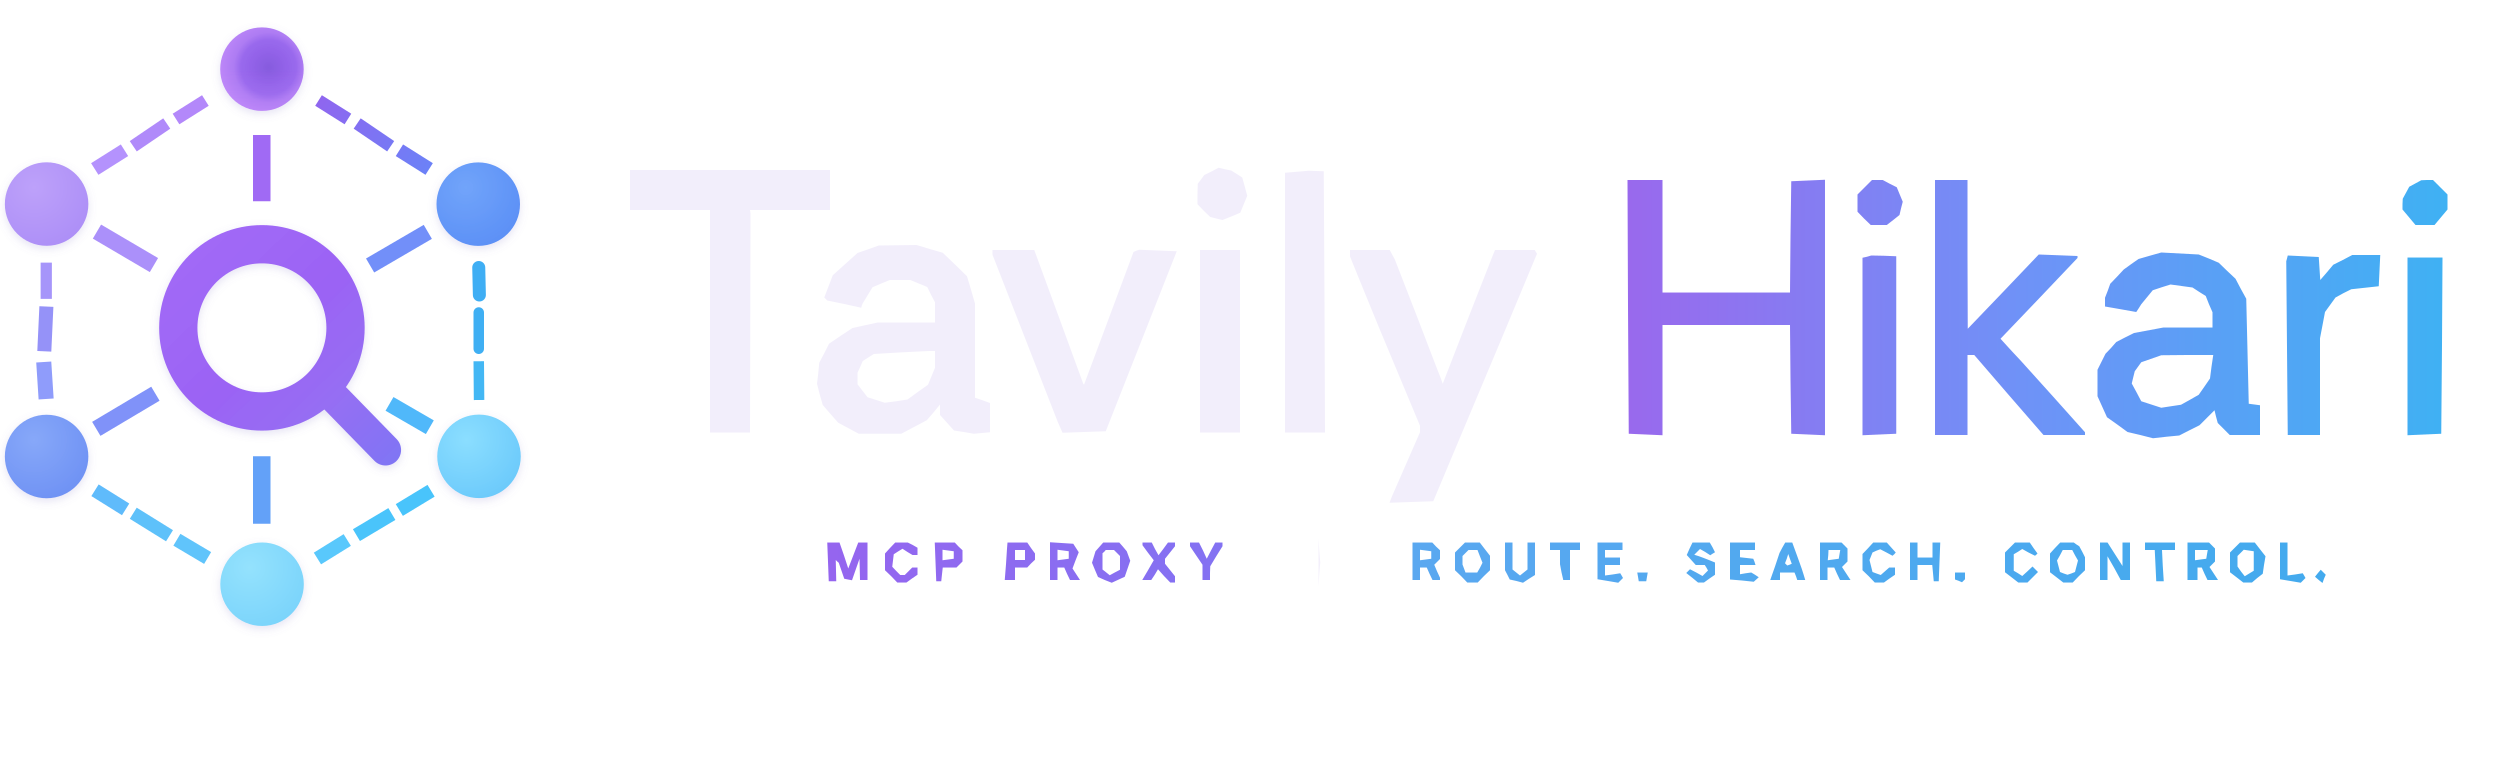
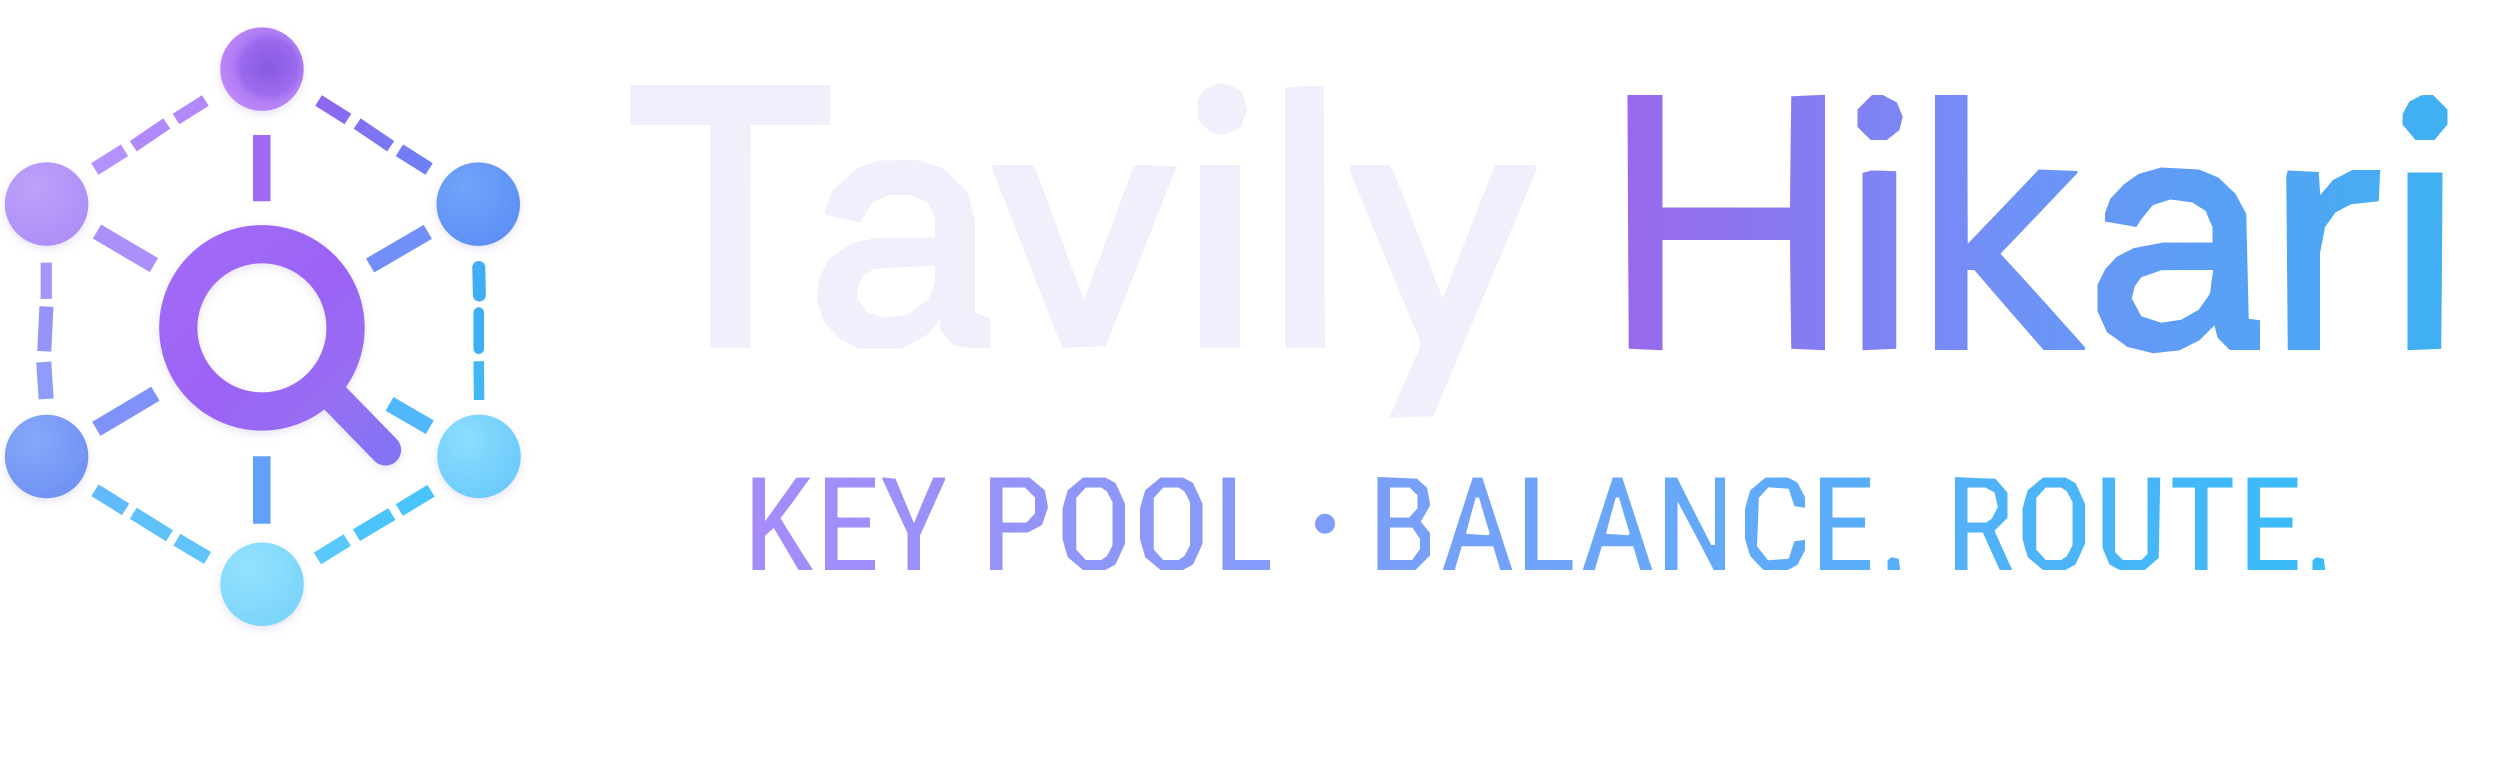
<svg xmlns="http://www.w3.org/2000/svg" width="1000" height="310" viewBox="0 0 1000 310" color-interpolation="sRGB">
  <defs>
    <radialGradient id="node-top-gradient" cx="58%" cy="48%" r="60%">
      <stop offset="0" stop-color="#865BDE" />
      <stop offset="35%" stop-color="#9363E9" />
      <stop offset="55%" stop-color="#9969ED" />
      <stop offset="70%" stop-color="#AE7CF3" />
      <stop offset="100%" stop-color="#BE88F9" />
    </radialGradient>
    <linearGradient id="node-top-lighting" x1="0" y1="0" x2="0" y2="1">
      <stop offset="50%" stop-color="#D598FF" stop-opacity="0" />
      <stop offset="100%" stop-color="#D598FF" stop-opacity="0.12" />
    </linearGradient>
    <radialGradient id="node-upper-left-gradient" cx="35%" cy="30%" r="75%">
      <stop offset="0" stop-color="#BDA1FA" />
      <stop offset="100%" stop-color="#AD8FF7" />
    </radialGradient>
    <radialGradient id="node-upper-right-gradient" cx="35%" cy="30%" r="75%">
      <stop offset="0" stop-color="#71A4FA" />
      <stop offset="100%" stop-color="#5C90F6" />
    </radialGradient>
    <radialGradient id="node-lower-left-gradient" cx="35%" cy="30%" r="75%">
      <stop offset="0" stop-color="#87A8F9" />
      <stop offset="100%" stop-color="#6F92F4" />
    </radialGradient>
    <radialGradient id="node-lower-right-gradient" cx="35%" cy="30%" r="75%">
      <stop offset="0" stop-color="#8BDEFF" />
      <stop offset="100%" stop-color="#6CCAFB" />
    </radialGradient>
    <radialGradient id="node-bottom-gradient" cx="35%" cy="30%" r="75%">
      <stop offset="0" stop-color="#94E2FD" />
      <stop offset="100%" stop-color="#7BD4FB" />
    </radialGradient>
    <linearGradient id="edge-top-right-gradient" x1="127" y1="41" x2="172" y2="69" gradientUnits="userSpaceOnUse">
      <stop offset="0" stop-color="#8F66EF" />
      <stop offset="100%" stop-color="#6B82F7" />
    </linearGradient>
    <linearGradient id="search-gradient" x1="72" y1="96" x2="157" y2="184" gradientUnits="userSpaceOnUse">
      <stop offset="0" stop-color="#A26AF7" />
      <stop offset="45%" stop-color="#9B63F4" />
      <stop offset="72%" stop-color="#966EF3" />
      <stop offset="100%" stop-color="#8174F4" />
    </linearGradient>
    <filter id="soft-depth" x="-20%" y="-20%" width="140%" height="145%" color-interpolation-filters="sRGB">
      <feDropShadow dx="0" dy="1.2" stdDeviation="1.8" flood-color="#8674C9" flood-opacity="0.2" />
    </filter>
    <linearGradient id="wordmark-tavily-gradient" x1="2520" y1="0" x2="6150" y2="0" gradientUnits="userSpaceOnUse">
      <stop offset="0" stop-color="#F2EEFB" />
      <stop offset="1" stop-color="#F2EEFB" />
    </linearGradient>
    <linearGradient id="wordmark-hikari-gradient" x1="6510" y1="0" x2="9790" y2="0" gradientUnits="userSpaceOnUse">
      <stop offset="0" stop-color="#9969ED" />
      <stop offset="0.48" stop-color="#6F92F7" />
      <stop offset="1" stop-color="#3FB1F3" />
    </linearGradient>
-     <linearGradient id="tagline-primary-gradient" x1="3310" y1="0" x2="4890" y2="0" gradientUnits="userSpaceOnUse">
-       <stop offset="0" stop-color="#9565EF" />
-       <stop offset="1" stop-color="#8372F2" />
-     </linearGradient>
-     <linearGradient id="tagline-secondary-gradient" x1="5650" y1="0" x2="9300" y2="0" gradientUnits="userSpaceOnUse">
-       <stop offset="0" stop-color="#5AA8F0" />
-       <stop offset="1" stop-color="#43AAEE" />
+     <linearGradient id="tagline-flow-gradient" x1="2970" y1="0" x2="9350" y2="0" gradientUnits="userSpaceOnUse">
+       <stop offset="0" stop-color="#A78BFA" />
+       <stop offset="1" stop-color="#38BDF8" />
    </linearGradient>
  </defs>
  <g id="mark-artwork">
    <g id="outer-network" fill="none" stroke-width="5" stroke-linecap="butt">
      <g id="edge-top-left">
        <line x1="70.4" y1="47.6" x2="82.15" y2="40.2" stroke="#B388FA" />
        <line x1="53.3" y1="58.5" x2="66.7" y2="49.4" stroke="#B08AFA" />
        <line x1="37.9" y1="67.6" x2="49.8" y2="60.1" stroke="#B492FD" stroke-width="5.5" />
      </g>
      <g id="edge-top-right" stroke="url(#edge-top-right-gradient)">
        <line x1="127.415" y1="40.2" x2="139.165" y2="47.6" />
        <line x1="142.865" y1="49.4" x2="156.265" y2="58.5" />
        <line x1="159.765" y1="60.1" x2="171.665" y2="67.6" stroke-width="5.5" />
      </g>
      <g id="edge-right" stroke-width="4.2">
        <line x1="191.5" y1="107" x2="191.75" y2="118" stroke="#3FAEF4" stroke-width="5.2" stroke-linecap="round" />
        <line x1="191.5" y1="125" x2="191.5" y2="139.5" stroke="#3FAFF3" stroke-linecap="round" />
        <line x1="191.5" y1="144.5" x2="191.625" y2="160" stroke="#43B7F4" />
      </g>
      <g id="edge-bottom-right" stroke-width="5.5">
        <line x1="172.425" y1="196.3" x2="159.725" y2="204" stroke="#49C4FB" />
        <line x1="156.75" y1="205.6" x2="142.575" y2="214.05" stroke="#4AC4FB" />
        <line x1="138.9" y1="216" x2="126.969" y2="223.4" stroke="#59C8FC" />
      </g>
      <g id="edge-bottom-left" stroke-width="5.5">
        <line x1="38" y1="196.1" x2="50.25" y2="203.75" stroke="#5FBBFB" />
        <line x1="53.3" y1="205.3" x2="67.8" y2="214.3" stroke="#5EC1FA" stroke-width="5.25" />
        <line x1="70.75" y1="215.9" x2="83.05" y2="223.2" stroke="#60C4FB" />
      </g>
      <g id="edge-left" stroke-width="4.5">
        <line x1="18.5" y1="107.3" x2="18.5" y2="117.3" stroke="#A695FA" stroke-linecap="square" />
        <line x1="18.555" y1="122.615" x2="17.723" y2="140.521" stroke="#9592F8" stroke-width="5.605" />
        <line x1="17.497" y1="144.805" x2="18.452" y2="159.59" stroke="#8F9CFB" stroke-width="6.026" />
      </g>
    </g>
    <g id="center-spokes" fill="none" stroke-linecap="butt">
      <line id="spoke-top" x1="104.7" y1="57.5" x2="104.7" y2="77" stroke="#A06AF4" stroke-width="7" stroke-linecap="square" />
      <line id="spoke-upper-right" x1="171.12" y1="92.74" x2="148.04" y2="106.2" stroke="#728FF9" stroke-width="6.48" />
      <line id="spoke-lower-right" x1="171.93" y1="170.895" x2="155.8" y2="161.555" stroke="#50B8FA" stroke-width="6.33" />
      <line id="spoke-bottom" x1="104.7" y1="186" x2="104.7" y2="206" stroke="#63A1F8" stroke-width="7" stroke-linecap="square" />
      <line id="spoke-lower-left" x1="38.515" y1="171.54" x2="62.16" y2="157.482" stroke="#8092F9" stroke-width="6.52" />
      <line id="spoke-upper-left" x1="38.78" y1="92.64" x2="61.572" y2="106.035" stroke="#AB90FA" stroke-width="6.52" />
    </g>
    <g id="nodes" stroke="none" filter="url(#soft-depth)">
      <circle id="node-top" cx="104.782" cy="27.66" r="16.7" fill="url(#node-top-gradient)" />
      <circle id="node-top-lighting" cx="104.782" cy="27.66" r="16.7" fill="url(#node-top-lighting)" />
      <circle id="node-upper-right" cx="191.298" cy="81.66" r="16.7" fill="url(#node-upper-right-gradient)" />
      <circle id="node-lower-right" cx="191.6" cy="182.54" r="16.7" fill="url(#node-lower-right-gradient)" />
      <circle id="node-bottom" cx="104.825" cy="233.69" r="16.7" fill="url(#node-bottom-gradient)" />
      <circle id="node-lower-left" cx="18.641" cy="182.6" r="16.7" fill="url(#node-lower-left-gradient)" />
      <circle id="node-upper-left" cx="18.642" cy="81.62" r="16.7" fill="url(#node-upper-left-gradient)" />
    </g>
    <g id="search-symbol" fill="none" stroke="url(#search-gradient)" stroke-linecap="round" filter="url(#soft-depth)">
      <circle id="search-ring" cx="104.766" cy="131.143" r="33.45" stroke-width="15.307" />
      <line id="search-handle" x1="129.941" y1="155.097" x2="154.214" y2="179.983" stroke-width="12.43" />
    </g>
  </g>
-   <g id="wordmark">
+   <g id="wordmark" transform="translate(0 -34)">
    <g transform="translate(0,310) scale(0.1,-0.1)" id="wordmark-tavily" fill="url(#wordmark-tavily-gradient)">
      <path d="M4846 2414 l-29 -14 -13 -18 -13 -17 -1 -41 0 -41 25 -26 26 -25 24 -6 25 -6 35 14 36 15 14 34 14 34 -10 37 -10 36 -22 14 -22 14 -25 5 -26 6 -28 -15z M2520 2340 l0 -80 160 0 160 0 0 -445 0 -445 80 0 80 0 1 438 1 437 -1 8 -1 7 160 0 160 0 0 80 0 80 -400 0 -400 0 0 -80z M5188 2413 l-48 -4 0 -520 0 -519 80 0 80 0 -2 523 -3 522 -30 1 -30 1 -47 -4z M3473 2103 l-43 -15 -49 -44 -50 -45 -17 -45 -17 -44 6 -6 6 -6 68 -14 68 -15 2 8 3 8 20 33 20 33 35 15 34 14 41 0 41 0 34 -14 34 -14 15 -31 16 -30 0 -41 0 -40 -115 0 -114 0 -51 -11 -50 -11 -47 -31 -47 -32 -19 -38 -20 -38 -4 -42 -5 -42 11 -43 12 -42 31 -36 31 -35 41 -22 41 -22 85 0 85 0 51 27 51 27 27 31 26 32 0 -21 0 -21 28 -31 28 -31 39 -6 40 -7 33 3 32 3 0 59 0 58 -30 11 -30 10 0 189 0 188 -16 55 -16 54 -48 47 -49 47 -52 15 -53 16 -75 -1 -76 -1 -42 -15z m267 -440 l0 -34 -14 -34 -14 -34 -41 -29 -41 -30 -45 -7 -46 -6 -34 11 -35 11 -20 26 -20 26 0 23 0 23 11 24 10 23 22 14 22 14 100 6 100 5 23 1 22 0 0 -33z M3970 2091 l0 -10 130 -333 130 -333 10 -23 10 -23 87 3 86 3 142 360 142 360 -75 3 -75 3 -12 -4 -11 -5 -99 -266 -99 -265 -1 2 -2 2 -98 268 -98 267 -83 0 -84 0 0 -9z M4800 1735 l0 -365 80 0 80 0 0 365 0 365 -80 0 -80 0 0 -365z M5400 2087 l0 -13 59 -145 59 -144 81 -194 81 -194 0 -13 0 -13 -56 -128 -56 -128 -5 -13 -5 -13 87 3 88 3 63 150 63 150 145 345 144 345 -5 8 -4 7 -80 0 -79 0 -9 -22 -9 -23 -96 -245 -95 -245 -9 25 -10 25 -86 224 -87 224 -10 18 -10 19 -79 0 -80 0 0 -13z" />
    </g>
    <g transform="translate(0,310) scale(0.1,-0.1)" id="wordmark-hikari" fill="url(#wordmark-hikari-gradient)">
      <path d="M6512 1873 l3 -508 68 -3 67 -3 0 221 0 220 255 0 255 0 2 -217 3 -218 68 -3 67 -3 0 511 0 511 -67 -3 -68 -3 -3 -222 -2 -223 -255 0 -255 0 0 225 0 225 -70 0 -70 0 2 -507z M7459 2351 l-29 -29 0 -35 0 -34 26 -27 27 -26 32 0 32 0 26 20 25 20 6 26 7 27 -12 29 -12 29 -28 14 -28 15 -21 0 -22 0 -29 -29z M7740 1870 l0 -510 65 0 65 0 0 160 0 160 13 0 14 0 138 -160 139 -160 83 0 83 0 0 5 0 6 -127 142 -128 142 -42 45 -41 45 154 161 154 162 0 4 0 4 -77 3 -78 3 -142 -149 -142 -148 -1 298 0 297 -65 0 -65 0 0 -510z M9661 2366 l-24 -13 -13 -24 -13 -24 -1 -22 0 -21 26 -31 26 -31 38 0 38 0 26 31 26 31 0 30 0 30 -29 29 -29 29 -24 0 -23 -1 -24 -13z M8599 2077 l-45 -13 -30 -21 -29 -21 -27 -29 -27 -28 -10 -28 -11 -28 0 -18 0 -17 63 -11 62 -11 10 15 10 16 23 28 23 28 36 12 35 11 44 -6 44 -6 26 -17 27 -17 13 -33 14 -32 0 -31 0 -30 -98 0 -98 0 -59 -11 -59 -11 -36 -18 -35 -18 -21 -24 -22 -23 -16 -32 -16 -32 0 -53 0 -53 19 -42 19 -42 41 -29 41 -30 51 -12 51 -13 53 6 52 5 41 21 40 20 30 30 30 30 6 -25 7 -26 24 -24 24 -24 61 0 60 0 0 59 0 60 -22 3 -23 3 -5 210 -5 210 -22 40 -21 40 -34 32 -33 32 -40 17 -40 16 -75 4 -75 4 -46 -13z m247 -444 l-6 -47 -22 -32 -23 -33 -35 -20 -36 -20 -40 -6 -39 -6 -40 13 -40 13 -19 36 -19 35 6 25 6 24 13 18 13 18 40 14 40 14 104 1 104 0 -7 -47z M7468 2073 l-18 -4 0 -355 0 -355 68 3 67 3 0 355 0 355 -50 2 -50 1 -17 -5z M9148 2066 l-3 -11 3 -347 3 -348 64 0 65 0 0 194 0 193 10 52 10 53 21 29 21 29 31 17 32 16 55 6 55 6 3 63 3 62 -56 0 -56 0 -38 -20 -38 -19 -26 -31 -26 -30 -3 46 -3 46 -62 3 -62 3 -3 -12z M9630 1715 l0 -356 68 3 67 3 3 353 2 352 -70 0 -70 0 0 -355z" />
    </g>
  </g>
  <g id="tagline">
-     <g transform="translate(0,310) scale(0.1,-0.1)" id="tagline-primary" fill="url(#tagline-primary-gradient)">
-       <path d="M3312 853 l3 -78 15 0 15 0 -1 43 -1 42 6 -6 6 -5 11 -32 11 -32 15 -3 16 -3 15 43 15 43 1 -42 1 -43 15 0 15 0 0 75 0 75 -19 0 -18 0 -20 -52 -20 -52 -17 52 -18 52 -24 0 -25 0 3 -77z M3560 908 l-20 -22 0 -33 0 -34 25 -24 24 -25 18 0 19 0 22 16 22 15 0 15 0 14 -11 0 -10 0 -15 -15 -15 -15 -9 0 -9 0 -16 16 -16 17 3 25 3 25 17 11 18 11 20 -13 20 -12 10 0 10 0 0 15 0 14 -19 11 -20 10 -25 0 -25 0 -21 -22z M3742 853 l3 -78 10 0 10 0 3 28 3 27 28 0 27 0 12 12 12 12 0 22 0 23 -16 15 -15 16 -40 0 -40 0 3 -77z m73 27 l0 -15 -22 -3 -23 -3 0 21 0 21 23 -3 22 -3 0 -15z M4029 918 l-1 -13 -4 -62 -5 -63 21 0 20 0 0 25 0 25 24 0 25 0 15 16 16 15 0 12 0 13 -16 22 -15 22 -40 0 -39 0 -1 -12z m71 -38 l0 -20 -20 0 -20 0 0 20 0 20 20 0 20 0 0 -20z M4200 856 l0 -76 15 0 15 0 0 25 0 25 13 0 14 0 11 -25 12 -25 20 0 20 0 -15 23 -15 23 12 32 13 33 -11 17 -11 17 -47 3 -46 3 0 -75z m75 24 l0 -15 -22 -3 -23 -3 0 21 0 21 23 -3 22 -3 0 -15z M4398 913 l-16 -18 -7 -23 -7 -23 12 -29 12 -28 27 -12 28 -11 26 12 26 12 11 32 11 32 -7 19 -7 19 -15 18 -15 17 -32 0 -32 0 -15 -17z m70 -25 l12 -12 0 -28 0 -27 -21 -11 -20 -11 -15 12 -14 11 0 33 0 32 7 6 6 7 17 0 16 0 12 -12z M4570 925 l0 -6 22 -30 23 -30 -23 -40 -23 -39 18 0 18 0 14 21 13 22 24 -27 25 -26 9 0 10 0 0 13 0 12 -20 25 -20 25 0 10 0 10 20 25 20 25 0 8 0 7 -14 0 -14 0 -19 -26 -19 -25 -14 25 -13 26 -19 0 -18 0 0 -5z M4760 922 l0 -7 25 -37 25 -37 0 -30 0 -31 15 0 15 0 0 28 1 27 24 40 25 40 0 8 0 7 -15 0 -14 0 -17 -32 -17 -33 -15 33 -16 32 -18 0 -18 0 0 -8z" />
+     <g transform="translate(0,310) scale(0.1,-0.1)" id="tagline-primary" fill="url(#tagline-flow-gradient)">
+       <path d="M3010 1005 l0 -185 25 0 25 0 0 68 0 69 18 16 17 15 50 -84 49 -84 29 0 29 0 -14 23 -15 22 -51 81 -50 81 22 29 22 29 38 53 38 52 -29 0 -28 -1 -62 -87 -63 -87 0 88 0 87 -25 0 -25 0 0 -185z M3300 1005 l0 -185 100 0 100 0 0 20 0 20 -75 0 -75 0 0 65 0 65 65 0 65 0 0 20 0 20 -65 0 -65 0 0 60 0 60 75 0 75 0 0 20 0 20 -100 0 -100 0 0 -185z M3530 1187 l0 -5 50 -107 50 -107 0 -74 0 -74 25 0 25 0 0 69 0 69 50 111 50 111 0 5 0 5 -24 0 -23 0 -39 -91 -38 -92 -8 19 -8 19 -29 70 -29 70 -26 3 -26 3 0 -4z M3960 1005 l0 -185 25 0 25 0 0 75 0 75 50 0 51 0 29 15 28 15 12 35 12 36 -6 34 -7 34 -30 25 -31 26 -79 0 -79 0 0 -185z m160 125 l20 -20 0 -32 0 -31 -17 -19 -16 -18 -49 0 -48 0 0 70 0 70 45 0 45 0 20 -20z M4301 1164 l-30 -25 -11 -37 -10 -37 0 -60 0 -60 10 -37 11 -37 30 -25 31 -26 44 0 45 0 21 11 20 11 19 41 19 42 0 80 0 80 -19 42 -19 41 -20 11 -21 11 -45 0 -44 0 -31 -26z m115 -22 l11 -7 12 -22 11 -22 0 -86 0 -86 -11 -22 -12 -22 -11 -7 -11 -8 -31 0 -31 0 -19 21 -19 21 0 103 0 103 19 21 19 21 31 0 31 0 11 -8z M4611 1164 l-30 -25 -11 -37 -10 -37 0 -60 0 -60 10 -37 11 -37 30 -25 31 -26 44 0 45 0 21 11 20 11 19 41 19 42 0 80 0 80 -19 42 -19 41 -20 11 -21 11 -45 0 -44 0 -31 -26z m115 -22 l11 -7 12 -22 11 -22 0 -86 0 -86 -11 -22 -12 -22 -11 -7 -11 -8 -31 0 -31 0 -19 21 -19 21 0 103 0 103 19 21 19 21 31 0 31 0 11 -8z M4890 1005 l0 -185 95 0 95 0 0 20 0 20 -70 0 -70 0 0 165 0 165 -25 0 -25 0 0 -185z" />
    </g>
-     <g transform="translate(0,310) scale(0.1,-0.1)" id="tagline-separator" fill="#F3EFFB">
-       <path d="M5274 850 l0 -95 3 48 4 47 -4 48 -3 47 0 -95z" />
+     <g id="tagline-separator" transform="translate(0 310) scale(0.1 -0.1)" fill="url(#tagline-flow-gradient)">
+       <circle cx="5300" cy="1005.0" r="40" />
    </g>
-     <g transform="translate(0,310) scale(0.1,-0.1)" id="tagline-secondary" fill="url(#tagline-secondary-gradient)">
-       <path d="M5650 855 l0 -75 15 0 15 0 0 25 0 25 13 0 14 0 11 -25 12 -25 15 0 15 0 0 5 0 4 -12 26 -11 26 11 11 12 12 0 17 0 18 -16 15 -15 16 -40 0 -39 0 0 -75z m75 25 l0 -15 -22 -3 -23 -3 0 21 0 21 23 -3 22 -3 0 -15z M5840 910 l-20 -20 0 -35 0 -36 25 -24 24 -25 21 0 21 0 24 25 25 24 0 29 0 29 -21 27 -20 26 -30 0 -29 0 -20 -20z m80 -36 l10 -25 -10 -20 -11 -19 -23 0 -24 0 -6 16 -6 16 0 17 0 17 12 12 12 12 18 0 18 0 10 -26z M6020 874 l0 -55 10 -19 9 -18 27 -6 26 -7 24 16 24 15 0 65 0 65 -15 0 -15 0 0 -54 0 -54 -15 -12 -15 -12 -15 12 -15 12 0 54 0 54 -15 0 -15 0 0 -56z M6200 915 l0 -15 20 0 20 0 0 -29 0 -28 6 -32 7 -31 13 0 14 0 0 60 0 60 20 0 20 0 0 15 0 15 -60 0 -60 0 0 -15z M6390 856 l0 -73 42 -7 41 -7 10 10 9 9 -5 9 -6 10 -31 -5 -30 -4 0 21 0 21 30 0 30 0 0 15 0 15 -30 0 -30 0 0 15 0 15 35 0 35 0 0 15 0 15 -50 0 -50 0 0 -74z M6758 905 l-11 -25 18 -20 18 -20 18 0 18 0 7 -11 6 -11 -11 -11 -11 -11 -25 14 -25 13 -7 -7 -8 -8 24 -19 23 -19 12 0 12 0 22 16 22 15 0 25 0 24 -22 9 -23 9 -19 7 -19 6 12 12 11 11 21 -12 20 -13 9 6 10 6 -10 20 -11 19 -35 0 -34 0 -12 -25z M6920 856 l0 -74 48 -4 47 -5 10 9 10 9 -15 10 -15 9 -22 -3 -23 -4 0 18 0 19 31 0 31 0 -4 13 -5 12 -26 3 -27 3 0 15 0 14 30 0 30 0 0 15 0 15 -50 0 -50 0 0 -74z M7129 909 l-11 -21 -18 -54 -19 -54 20 0 19 0 0 15 0 15 29 0 29 0 6 -15 5 -15 16 0 16 0 -7 23 -7 22 -19 53 -19 52 -14 0 -14 0 -12 -21z m29 -68 l-9 -3 -5 5 -4 4 7 18 6 19 7 -20 7 -19 -9 -4z M7280 855 l0 -75 15 0 15 0 0 25 0 25 13 0 14 0 11 -25 12 -25 21 0 21 0 -17 26 -17 26 11 11 11 11 0 26 0 26 -12 12 -12 12 -43 0 -43 0 0 -75z m78 28 l-3 -18 -22 -3 -22 -3 2 20 1 21 24 0 23 0 -3 -17z M7472 907 l-22 -23 0 -33 0 -32 25 -24 24 -25 18 0 19 0 22 16 22 15 0 15 0 14 -12 0 -11 0 -17 -15 -17 -15 -17 6 -16 6 -6 24 -6 24 6 15 6 15 15 7 16 6 25 -13 24 -13 7 6 6 7 -18 20 -18 20 -27 0 -27 0 -21 -23z M7640 855 l0 -75 15 0 15 0 0 30 0 30 29 0 30 0 3 -32 3 -33 10 0 10 0 3 78 3 77 -16 0 -15 0 0 -30 0 -30 -30 0 -30 0 0 30 0 30 -15 0 -15 0 0 -75z M8040 910 l-20 -20 0 -39 0 -40 26 -20 27 -21 18 0 19 0 21 21 21 21 -11 11 -11 11 -20 -19 -21 -19 -17 11 -17 10 0 33 0 33 17 10 17 11 25 -14 26 -13 5 4 5 5 -16 22 -15 22 -30 0 -29 0 -20 -20z M8220 908 l-20 -22 0 -37 0 -38 26 -20 27 -21 19 0 19 0 24 25 25 24 0 26 0 26 -11 22 -12 22 -11 7 -11 8 -27 0 -27 0 -21 -22z m80 -29 l12 -21 -6 -23 -6 -23 -15 -6 -15 -5 -15 5 -15 6 -6 23 -6 23 12 21 11 21 19 0 19 0 11 -21z M8400 855 l0 -75 15 0 15 0 0 48 0 47 27 -47 26 -48 19 0 18 0 0 75 0 75 -15 0 -15 0 0 -47 0 -47 -30 47 -30 47 -15 0 -15 0 0 -75z M8580 915 l0 -15 20 0 19 0 3 -62 3 -63 15 0 15 0 -4 63 -3 62 26 0 26 0 0 15 0 15 -60 0 -60 0 0 -15z M8750 855 l0 -75 20 0 20 0 0 25 0 25 8 0 9 0 11 -25 12 -25 21 0 21 0 -17 26 -17 26 11 11 11 11 0 26 0 26 -12 12 -12 12 -43 0 -43 0 0 -75z m78 28 l-3 -18 -23 -3 -22 -3 0 20 0 21 26 0 25 0 -3 -17z M8940 910 l-20 -20 0 -39 0 -40 26 -20 27 -21 17 0 18 0 21 18 22 17 5 35 6 35 -22 28 -21 27 -30 0 -29 0 -20 -20z m75 -54 l0 -39 -18 -11 -18 -11 -15 19 -14 20 0 21 0 21 12 12 13 13 20 -3 20 -3 0 -39z M9120 856 l0 -73 42 -7 41 -7 10 10 9 9 -5 9 -6 10 -31 -5 -30 -4 0 66 0 66 -15 0 -15 0 0 -74z M9271 807 l-11 -14 15 -13 15 -12 6 17 7 16 -10 10 -10 10 -12 -14z M6552 793 l3 -18 15 0 15 0 3 18 3 17 -21 0 -21 0 3 -17z M7820 796 l0 -14 14 -5 14 -6 6 6 6 6 0 14 0 13 -20 0 -20 0 0 -14z" />
+     <g transform="translate(0,310) scale(0.1,-0.1)" id="tagline-secondary" fill="url(#tagline-flow-gradient)">
+       <path d="M5510 1006 l0 -186 76 0 76 0 29 29 29 29 0 45 0 45 -19 23 -18 23 19 32 19 33 -6 35 -7 35 -20 18 -20 18 -79 4 -79 3 0 -186z m144 128 l16 -15 0 -26 0 -26 -17 -19 -16 -18 -39 0 -38 0 0 60 0 60 39 0 40 0 15 -16z m10 -166 l16 -22 0 -21 0 -21 -16 -22 -15 -22 -45 0 -44 0 0 65 0 65 44 0 45 0 15 -22z M5840 1033 l-51 -158 -9 -27 -9 -28 24 0 24 0 14 48 14 47 63 0 63 0 14 -47 14 -48 24 0 24 0 -4 13 -4 12 -56 173 -56 172 -19 0 -19 0 -51 -157z m97 5 l22 -73 -4 -3 -3 -3 -44 3 -44 3 19 73 20 72 6 0 7 0 21 -72z M6100 1005 l0 -185 95 0 95 0 0 20 0 20 -70 0 -70 0 0 165 0 165 -25 0 -25 0 0 -185z M6400 1033 l-51 -158 -9 -27 -9 -28 24 0 24 0 14 48 14 47 63 0 63 0 14 -47 14 -48 24 0 24 0 -4 13 -4 12 -56 173 -56 172 -19 0 -19 0 -51 -157z m97 5 l22 -73 -4 -3 -3 -3 -44 3 -44 3 19 73 20 72 6 0 7 0 21 -72z M6660 1005 l0 -185 25 0 25 0 0 138 0 137 73 -137 72 -138 23 0 22 0 0 185 0 185 -20 0 -20 0 0 -135 0 -135 -7 0 -8 0 -69 135 -68 135 -24 0 -24 0 0 -185z M7031 1164 l-30 -25 -11 -37 -10 -37 0 -60 0 -60 10 -34 10 -34 27 -29 27 -28 49 0 48 0 20 10 19 11 15 29 15 29 0 21 0 21 -21 -3 -21 -3 -12 -35 -11 -35 -41 -3 -42 -3 -22 28 -22 28 4 96 3 97 19 21 20 22 40 -3 41 -3 11 -35 12 -35 21 -3 21 -3 0 21 0 21 -15 29 -15 29 -19 11 -20 10 -45 0 -44 0 -31 -26z M7280 1005 l0 -185 100 0 100 0 0 20 0 20 -75 0 -75 0 0 65 0 65 65 0 65 0 0 20 0 20 -65 0 -65 0 0 60 0 60 75 0 75 0 0 20 0 20 -100 0 -100 0 0 -185z M7820 1006 l0 -186 25 0 25 0 0 75 0 75 30 0 31 0 34 -75 34 -75 25 0 25 0 -36 79 -35 78 26 26 26 26 0 50 0 50 -24 28 -24 28 -81 3 -81 4 0 -186z m140 134 l18 -10 7 -29 6 -30 -12 -23 -12 -23 -11 -7 -11 -8 -37 0 -38 0 0 70 0 70 36 0 35 0 19 -10z M8141 1164 l-30 -25 -11 -37 -10 -37 0 -60 0 -60 10 -37 11 -37 30 -25 31 -26 44 0 45 0 21 11 20 11 19 41 19 42 0 80 0 80 -19 42 -19 41 -20 11 -21 11 -45 0 -44 0 -31 -26z m115 -22 l11 -7 12 -22 11 -22 0 -86 0 -86 -11 -22 -12 -22 -11 -7 -11 -8 -31 0 -31 0 -19 21 -19 21 0 103 0 103 19 21 19 21 31 0 31 0 11 -8z M8410 1050 l0 -141 14 -34 14 -33 20 -11 21 -11 50 0 50 0 28 24 28 24 3 161 3 161 -25 0 -26 0 0 -153 0 -153 -12 -12 -12 -12 -37 0 -38 0 -15 16 -16 15 0 150 0 149 -25 0 -25 0 0 -140z M8690 1170 l0 -20 45 0 45 0 0 -165 0 -165 25 0 25 0 0 165 0 165 50 0 50 0 0 20 0 20 -120 0 -120 0 0 -20z M8990 1005 l0 -185 100 0 100 0 0 20 0 20 -75 0 -75 0 0 65 0 65 65 0 65 0 0 20 0 20 -65 0 -65 0 0 60 0 60 75 0 75 0 0 20 0 20 -100 0 -100 0 0 -185z M7557 864 l-7 -7 0 -19 0 -18 26 0 25 0 -3 22 -3 23 -15 3 -16 3 -7 -7z M9257 864 l-7 -7 0 -19 0 -18 26 0 25 0 -3 22 -3 23 -15 3 -16 3 -7 -7z" />
    </g>
  </g>
</svg>
